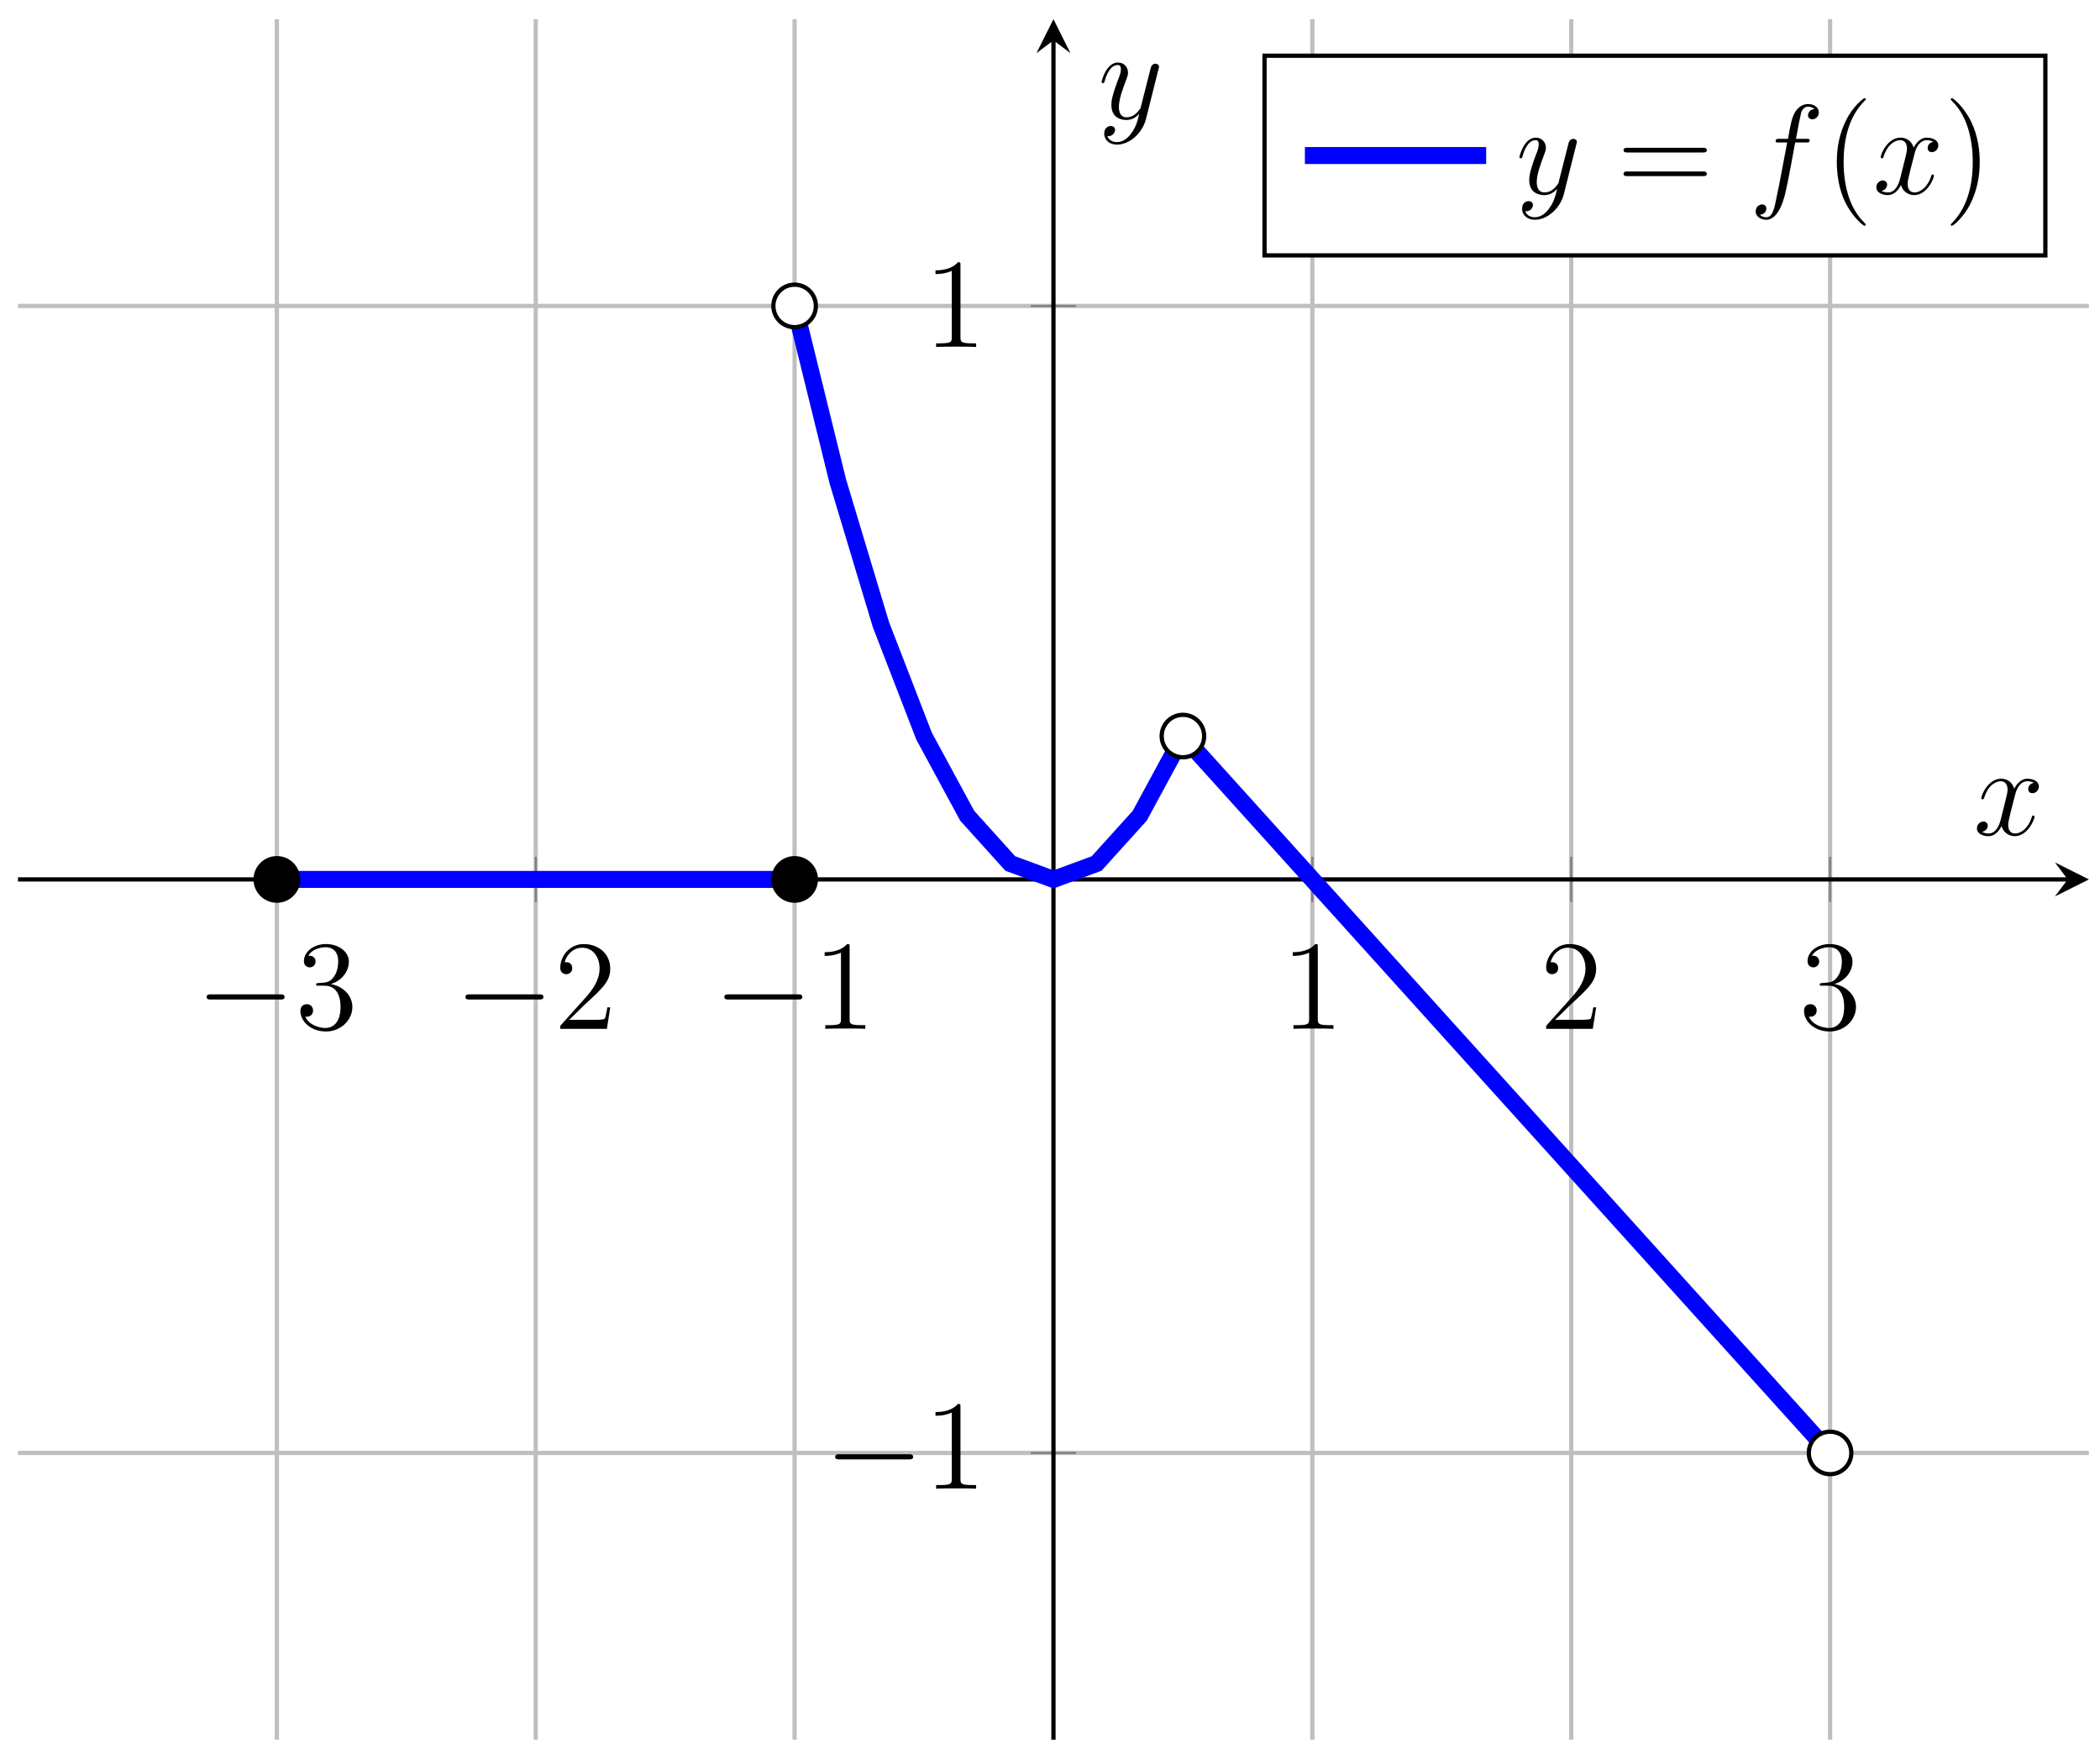
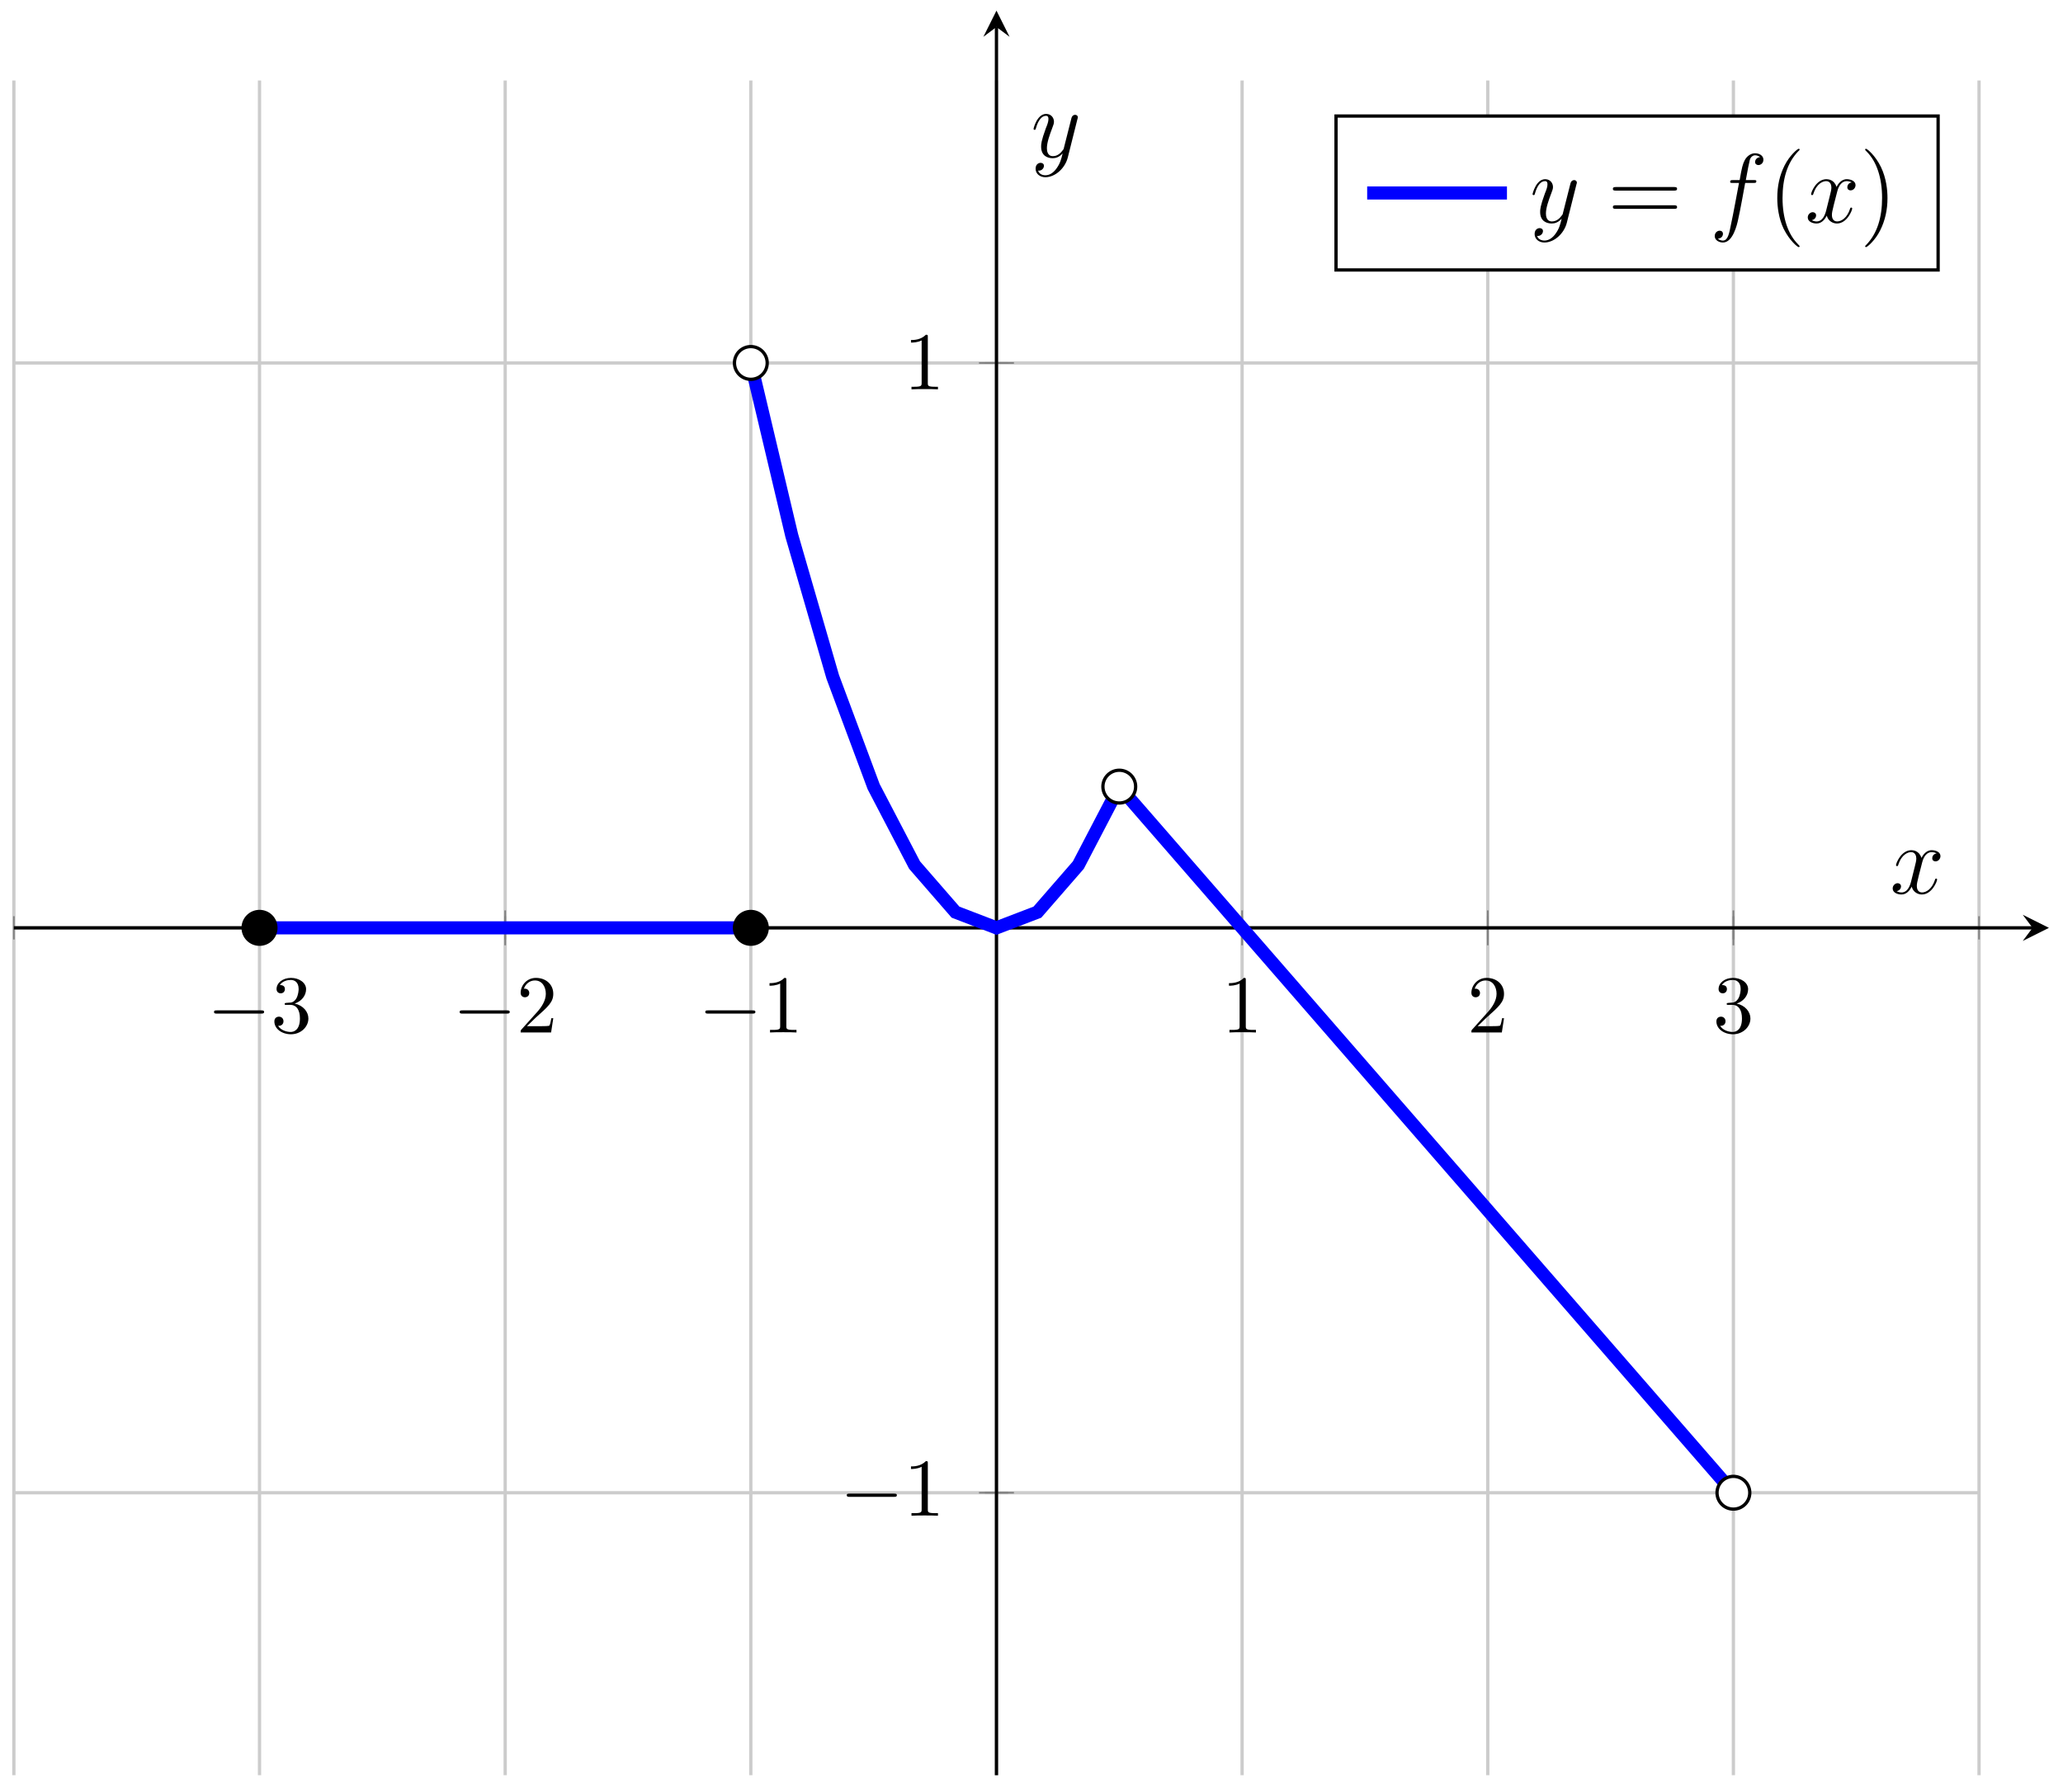
- <svg xmlns="http://www.w3.org/2000/svg" xmlns:xlink="http://www.w3.org/1999/xlink" width="197pt" height="165pt" viewBox="0 0 197 165" version="1.1">
+ <svg xmlns="http://www.w3.org/2000/svg" xmlns:xlink="http://www.w3.org/1999/xlink" width="251pt" height="218pt" viewBox="0 0 251 218" version="1.1">
  <defs>
    <g>
      <symbol overflow="visible" id="glyph0-0">
        <path style="stroke:none;" d="" />
      </symbol>
      <symbol overflow="visible" id="glyph0-1">
-         <path style="stroke:none;" d="M 7.875 -2.75 C 8.078 -2.75 8.297 -2.75 8.297 -2.984 C 8.297 -3.234 8.078 -3.234 7.875 -3.234 L 1.406 -3.234 C 1.203 -3.234 0.984 -3.234 0.984 -2.984 C 0.984 -2.75 1.203 -2.75 1.406 -2.75 Z M 7.875 -2.75 " />
+         <path style="stroke:none;" d="M 6.562 -2.297 C 6.734 -2.297 6.922 -2.297 6.922 -2.5 C 6.922 -2.688 6.734 -2.688 6.562 -2.688 L 1.172 -2.688 C 1 -2.688 0.828 -2.688 0.828 -2.5 C 0.828 -2.297 1 -2.297 1.172 -2.297 Z M 6.562 -2.297 " />
      </symbol>
      <symbol overflow="visible" id="glyph1-0">
        <path style="stroke:none;" d="" />
      </symbol>
      <symbol overflow="visible" id="glyph1-1">
-         <path style="stroke:none;" d="M 2.203 -4.297 C 2 -4.281 1.953 -4.266 1.953 -4.156 C 1.953 -4.047 2.016 -4.047 2.219 -4.047 L 2.766 -4.047 C 3.797 -4.047 4.25 -3.203 4.25 -2.062 C 4.25 -0.484 3.438 -0.078 2.844 -0.078 C 2.266 -0.078 1.297 -0.344 0.938 -1.141 C 1.328 -1.078 1.672 -1.297 1.672 -1.719 C 1.672 -2.062 1.422 -2.312 1.094 -2.312 C 0.797 -2.312 0.484 -2.141 0.484 -1.688 C 0.484 -0.625 1.547 0.25 2.875 0.25 C 4.297 0.25 5.359 -0.844 5.359 -2.047 C 5.359 -3.141 4.469 -4 3.328 -4.203 C 4.359 -4.5 5.031 -5.375 5.031 -6.312 C 5.031 -7.25 4.047 -7.953 2.891 -7.953 C 1.703 -7.953 0.812 -7.219 0.812 -6.344 C 0.812 -5.875 1.188 -5.766 1.359 -5.766 C 1.609 -5.766 1.906 -5.953 1.906 -6.312 C 1.906 -6.688 1.609 -6.859 1.344 -6.859 C 1.281 -6.859 1.25 -6.859 1.219 -6.844 C 1.672 -7.656 2.797 -7.656 2.859 -7.656 C 3.25 -7.656 4.031 -7.484 4.031 -6.312 C 4.031 -6.078 4 -5.422 3.641 -4.906 C 3.281 -4.375 2.875 -4.344 2.562 -4.328 Z M 2.203 -4.297 " />
+         <path style="stroke:none;" d="M 2.891 -3.516 C 3.703 -3.781 4.281 -4.469 4.281 -5.266 C 4.281 -6.078 3.406 -6.641 2.453 -6.641 C 1.453 -6.641 0.688 -6.047 0.688 -5.281 C 0.688 -4.953 0.906 -4.766 1.203 -4.766 C 1.5 -4.766 1.703 -4.984 1.703 -5.281 C 1.703 -5.766 1.234 -5.766 1.094 -5.766 C 1.391 -6.266 2.047 -6.391 2.406 -6.391 C 2.828 -6.391 3.375 -6.172 3.375 -5.281 C 3.375 -5.156 3.344 -4.578 3.094 -4.141 C 2.797 -3.656 2.453 -3.625 2.203 -3.625 C 2.125 -3.609 1.891 -3.594 1.812 -3.594 C 1.734 -3.578 1.672 -3.562 1.672 -3.469 C 1.672 -3.359 1.734 -3.359 1.906 -3.359 L 2.344 -3.359 C 3.156 -3.359 3.531 -2.688 3.531 -1.703 C 3.531 -0.344 2.844 -0.062 2.406 -0.062 C 1.969 -0.062 1.219 -0.234 0.875 -0.812 C 1.219 -0.766 1.531 -0.984 1.531 -1.359 C 1.531 -1.719 1.266 -1.922 0.984 -1.922 C 0.734 -1.922 0.422 -1.781 0.422 -1.344 C 0.422 -0.438 1.344 0.219 2.438 0.219 C 3.656 0.219 4.562 -0.688 4.562 -1.703 C 4.562 -2.516 3.922 -3.297 2.891 -3.516 Z M 2.891 -3.516 " />
      </symbol>
      <symbol overflow="visible" id="glyph1-2">
-         <path style="stroke:none;" d="M 5.266 -2.016 L 5 -2.016 C 4.953 -1.812 4.859 -1.141 4.75 -0.953 C 4.656 -0.844 3.984 -0.844 3.625 -0.844 L 1.406 -0.844 C 1.734 -1.125 2.469 -1.891 2.766 -2.172 C 4.594 -3.844 5.266 -4.469 5.266 -5.656 C 5.266 -7.031 4.172 -7.953 2.781 -7.953 C 1.406 -7.953 0.578 -6.766 0.578 -5.734 C 0.578 -5.125 1.109 -5.125 1.141 -5.125 C 1.406 -5.125 1.703 -5.312 1.703 -5.688 C 1.703 -6.031 1.484 -6.25 1.141 -6.25 C 1.047 -6.25 1.016 -6.25 0.984 -6.234 C 1.203 -7.047 1.859 -7.609 2.625 -7.609 C 3.641 -7.609 4.266 -6.75 4.266 -5.656 C 4.266 -4.641 3.688 -3.75 3 -2.984 L 0.578 -0.281 L 0.578 0 L 4.953 0 Z M 5.266 -2.016 " />
+         <path style="stroke:none;" d="M 1.266 -0.766 L 2.328 -1.797 C 3.875 -3.172 4.469 -3.703 4.469 -4.703 C 4.469 -5.844 3.578 -6.641 2.359 -6.641 C 1.234 -6.641 0.5 -5.719 0.5 -4.828 C 0.5 -4.281 1 -4.281 1.031 -4.281 C 1.203 -4.281 1.547 -4.391 1.547 -4.812 C 1.547 -5.062 1.359 -5.328 1.016 -5.328 C 0.938 -5.328 0.922 -5.328 0.891 -5.312 C 1.109 -5.969 1.656 -6.328 2.234 -6.328 C 3.141 -6.328 3.562 -5.516 3.562 -4.703 C 3.562 -3.906 3.078 -3.125 2.516 -2.5 L 0.609 -0.375 C 0.5 -0.266 0.5 -0.234 0.5 0 L 4.203 0 L 4.469 -1.734 L 4.234 -1.734 C 4.172 -1.438 4.109 -1 4 -0.844 C 3.938 -0.766 3.281 -0.766 3.062 -0.766 Z M 1.266 -0.766 " />
      </symbol>
      <symbol overflow="visible" id="glyph1-3">
-         <path style="stroke:none;" d="M 3.438 -7.656 C 3.438 -7.938 3.438 -7.953 3.203 -7.953 C 2.922 -7.625 2.312 -7.188 1.094 -7.188 L 1.094 -6.844 C 1.359 -6.844 1.953 -6.844 2.625 -7.141 L 2.625 -0.922 C 2.625 -0.484 2.578 -0.344 1.531 -0.344 L 1.156 -0.344 L 1.156 0 C 1.484 -0.031 2.641 -0.031 3.031 -0.031 C 3.438 -0.031 4.578 -0.031 4.906 0 L 4.906 -0.344 L 4.531 -0.344 C 3.484 -0.344 3.438 -0.484 3.438 -0.922 Z M 3.438 -7.656 " />
-       </symbol>
-       <symbol overflow="visible" id="glyph1-4">
-         <path style="stroke:none;" d="M 8.062 -3.875 C 8.234 -3.875 8.453 -3.875 8.453 -4.094 C 8.453 -4.312 8.25 -4.312 8.062 -4.312 L 1.031 -4.312 C 0.859 -4.312 0.641 -4.312 0.641 -4.094 C 0.641 -3.875 0.844 -3.875 1.031 -3.875 Z M 8.062 -1.656 C 8.234 -1.656 8.453 -1.656 8.453 -1.859 C 8.453 -2.094 8.25 -2.094 8.062 -2.094 L 1.031 -2.094 C 0.859 -2.094 0.641 -2.094 0.641 -1.875 C 0.641 -1.656 0.844 -1.656 1.031 -1.656 Z M 8.062 -1.656 " />
-       </symbol>
-       <symbol overflow="visible" id="glyph1-5">
-         <path style="stroke:none;" d="M 3.891 2.906 C 3.891 2.875 3.891 2.844 3.688 2.641 C 2.484 1.438 1.812 -0.531 1.812 -2.969 C 1.812 -5.297 2.375 -7.297 3.766 -8.703 C 3.891 -8.812 3.891 -8.828 3.891 -8.875 C 3.891 -8.938 3.828 -8.969 3.781 -8.969 C 3.625 -8.969 2.641 -8.109 2.062 -6.938 C 1.453 -5.719 1.172 -4.453 1.172 -2.969 C 1.172 -1.906 1.344 -0.484 1.953 0.781 C 2.672 2.219 3.641 3 3.781 3 C 3.828 3 3.891 2.969 3.891 2.906 Z M 3.891 2.906 " />
-       </symbol>
-       <symbol overflow="visible" id="glyph1-6">
-         <path style="stroke:none;" d="M 3.375 -2.969 C 3.375 -3.891 3.25 -5.359 2.578 -6.75 C 1.875 -8.188 0.891 -8.969 0.766 -8.969 C 0.719 -8.969 0.656 -8.938 0.656 -8.875 C 0.656 -8.828 0.656 -8.812 0.859 -8.609 C 2.062 -7.406 2.719 -5.422 2.719 -2.984 C 2.719 -0.672 2.156 1.328 0.781 2.734 C 0.656 2.844 0.656 2.875 0.656 2.906 C 0.656 2.969 0.719 3 0.766 3 C 0.922 3 1.906 2.141 2.484 0.969 C 3.094 -0.25 3.375 -1.547 3.375 -2.969 Z M 3.375 -2.969 " />
+         <path style="stroke:none;" d="M 2.938 -6.375 C 2.938 -6.625 2.938 -6.641 2.703 -6.641 C 2.078 -6 1.203 -6 0.891 -6 L 0.891 -5.688 C 1.094 -5.688 1.672 -5.688 2.188 -5.953 L 2.188 -0.781 C 2.188 -0.422 2.156 -0.312 1.266 -0.312 L 0.953 -0.312 L 0.953 0 C 1.297 -0.031 2.156 -0.031 2.562 -0.031 C 2.953 -0.031 3.828 -0.031 4.172 0 L 4.172 -0.312 L 3.859 -0.312 C 2.953 -0.312 2.938 -0.422 2.938 -0.781 Z M 2.938 -6.375 " />
      </symbol>
      <symbol overflow="visible" id="glyph2-0">
        <path style="stroke:none;" d="" />
      </symbol>
      <symbol overflow="visible" id="glyph2-1">
        <path style="stroke:none;" d="M 5.672 -4.875 C 5.281 -4.812 5.141 -4.516 5.141 -4.297 C 5.141 -4 5.359 -3.906 5.531 -3.906 C 5.891 -3.906 6.141 -4.219 6.141 -4.547 C 6.141 -5.047 5.562 -5.266 5.062 -5.266 C 4.344 -5.266 3.938 -4.547 3.828 -4.328 C 3.547 -5.219 2.812 -5.266 2.594 -5.266 C 1.375 -5.266 0.734 -3.703 0.734 -3.438 C 0.734 -3.391 0.781 -3.328 0.859 -3.328 C 0.953 -3.328 0.984 -3.406 1 -3.453 C 1.406 -4.781 2.219 -5.031 2.562 -5.031 C 3.094 -5.031 3.203 -4.531 3.203 -4.25 C 3.203 -3.984 3.125 -3.703 2.984 -3.125 L 2.578 -1.5 C 2.406 -0.781 2.062 -0.125 1.422 -0.125 C 1.359 -0.125 1.062 -0.125 0.812 -0.281 C 1.25 -0.359 1.344 -0.719 1.344 -0.859 C 1.344 -1.094 1.156 -1.25 0.938 -1.25 C 0.641 -1.25 0.328 -0.984 0.328 -0.609 C 0.328 -0.109 0.891 0.125 1.406 0.125 C 1.984 0.125 2.391 -0.328 2.641 -0.828 C 2.828 -0.125 3.438 0.125 3.875 0.125 C 5.094 0.125 5.734 -1.453 5.734 -1.703 C 5.734 -1.766 5.688 -1.812 5.625 -1.812 C 5.516 -1.812 5.5 -1.75 5.469 -1.656 C 5.141 -0.609 4.453 -0.125 3.906 -0.125 C 3.484 -0.125 3.266 -0.438 3.266 -0.922 C 3.266 -1.188 3.312 -1.375 3.5 -2.156 L 3.922 -3.797 C 4.094 -4.5 4.5 -5.031 5.062 -5.031 C 5.078 -5.031 5.422 -5.031 5.672 -4.875 Z M 5.672 -4.875 " />
      </symbol>
      <symbol overflow="visible" id="glyph2-2">
        <path style="stroke:none;" d="M 3.141 1.344 C 2.828 1.797 2.359 2.203 1.766 2.203 C 1.625 2.203 1.047 2.172 0.875 1.625 C 0.906 1.641 0.969 1.641 0.984 1.641 C 1.344 1.641 1.594 1.328 1.594 1.047 C 1.594 0.781 1.359 0.688 1.188 0.688 C 0.984 0.688 0.578 0.828 0.578 1.406 C 0.578 2.016 1.094 2.438 1.766 2.438 C 2.969 2.438 4.172 1.344 4.5 0.016 L 5.672 -4.656 C 5.688 -4.703 5.719 -4.781 5.719 -4.859 C 5.719 -5.031 5.562 -5.156 5.391 -5.156 C 5.281 -5.156 5.031 -5.109 4.938 -4.75 L 4.047 -1.234 C 4 -1.016 4 -0.984 3.891 -0.859 C 3.656 -0.531 3.266 -0.125 2.688 -0.125 C 2.016 -0.125 1.953 -0.781 1.953 -1.094 C 1.953 -1.781 2.281 -2.703 2.609 -3.562 C 2.734 -3.906 2.812 -4.078 2.812 -4.312 C 2.812 -4.812 2.453 -5.266 1.859 -5.266 C 0.766 -5.266 0.328 -3.531 0.328 -3.438 C 0.328 -3.391 0.375 -3.328 0.453 -3.328 C 0.562 -3.328 0.578 -3.375 0.625 -3.547 C 0.906 -4.547 1.359 -5.031 1.828 -5.031 C 1.938 -5.031 2.141 -5.031 2.141 -4.641 C 2.141 -4.328 2.016 -3.984 1.828 -3.531 C 1.25 -1.953 1.25 -1.562 1.25 -1.281 C 1.25 -0.141 2.062 0.125 2.656 0.125 C 3 0.125 3.438 0.016 3.844 -0.438 L 3.859 -0.422 C 3.688 0.281 3.562 0.75 3.141 1.344 Z M 3.141 1.344 " />
      </symbol>
      <symbol overflow="visible" id="glyph2-3">
        <path style="stroke:none;" d="M 5.328 -4.812 C 5.562 -4.812 5.672 -4.812 5.672 -5.031 C 5.672 -5.156 5.562 -5.156 5.359 -5.156 L 4.391 -5.156 C 4.609 -6.391 4.781 -7.234 4.875 -7.609 C 4.953 -7.906 5.203 -8.172 5.516 -8.172 C 5.766 -8.172 6.016 -8.062 6.125 -7.953 C 5.672 -7.906 5.516 -7.562 5.516 -7.359 C 5.516 -7.125 5.703 -6.984 5.922 -6.984 C 6.172 -6.984 6.531 -7.188 6.531 -7.641 C 6.531 -8.141 6.031 -8.422 5.5 -8.422 C 4.984 -8.422 4.484 -8.031 4.25 -7.562 C 4.031 -7.141 3.906 -6.719 3.641 -5.156 L 2.828 -5.156 C 2.609 -5.156 2.484 -5.156 2.484 -4.938 C 2.484 -4.812 2.562 -4.812 2.797 -4.812 L 3.562 -4.812 C 3.344 -3.688 2.859 -0.984 2.578 0.281 C 2.375 1.328 2.203 2.203 1.609 2.203 C 1.562 2.203 1.219 2.203 1 1.969 C 1.609 1.922 1.609 1.406 1.609 1.391 C 1.609 1.141 1.438 1 1.203 1 C 0.969 1 0.609 1.203 0.609 1.656 C 0.609 2.172 1.141 2.438 1.609 2.438 C 2.828 2.438 3.328 0.25 3.453 -0.344 C 3.672 -1.266 4.25 -4.453 4.312 -4.812 Z M 5.328 -4.812 " />
      </symbol>
+       <symbol overflow="visible" id="glyph3-0">
+         <path style="stroke:none;" d="" />
+       </symbol>
+       <symbol overflow="visible" id="glyph3-1">
+         <path style="stroke:none;" d="M 8.062 -3.875 C 8.234 -3.875 8.453 -3.875 8.453 -4.094 C 8.453 -4.312 8.25 -4.312 8.062 -4.312 L 1.031 -4.312 C 0.859 -4.312 0.641 -4.312 0.641 -4.094 C 0.641 -3.875 0.844 -3.875 1.031 -3.875 Z M 8.062 -1.656 C 8.234 -1.656 8.453 -1.656 8.453 -1.859 C 8.453 -2.094 8.25 -2.094 8.062 -2.094 L 1.031 -2.094 C 0.859 -2.094 0.641 -2.094 0.641 -1.875 C 0.641 -1.656 0.844 -1.656 1.031 -1.656 Z M 8.062 -1.656 " />
+       </symbol>
+       <symbol overflow="visible" id="glyph3-2">
+         <path style="stroke:none;" d="M 3.891 2.906 C 3.891 2.875 3.891 2.844 3.688 2.641 C 2.484 1.438 1.812 -0.531 1.812 -2.969 C 1.812 -5.297 2.375 -7.297 3.766 -8.703 C 3.891 -8.812 3.891 -8.828 3.891 -8.875 C 3.891 -8.938 3.828 -8.969 3.781 -8.969 C 3.625 -8.969 2.641 -8.109 2.062 -6.938 C 1.453 -5.719 1.172 -4.453 1.172 -2.969 C 1.172 -1.906 1.344 -0.484 1.953 0.781 C 2.672 2.219 3.641 3 3.781 3 C 3.828 3 3.891 2.969 3.891 2.906 Z M 3.891 2.906 " />
+       </symbol>
+       <symbol overflow="visible" id="glyph3-3">
+         <path style="stroke:none;" d="M 3.375 -2.969 C 3.375 -3.891 3.25 -5.359 2.578 -6.75 C 1.875 -8.188 0.891 -8.969 0.766 -8.969 C 0.719 -8.969 0.656 -8.938 0.656 -8.875 C 0.656 -8.828 0.656 -8.812 0.859 -8.609 C 2.062 -7.406 2.719 -5.422 2.719 -2.984 C 2.719 -0.672 2.156 1.328 0.781 2.734 C 0.656 2.844 0.656 2.875 0.656 2.906 C 0.656 2.969 0.719 3 0.766 3 C 0.922 3 1.906 2.141 2.484 0.969 C 3.094 -0.25 3.375 -1.547 3.375 -2.969 Z M 3.375 -2.969 " />
+       </symbol>
    </g>
  </defs>
  <g id="surface1">
-     <path style="fill:none;stroke-width:0.399;stroke-linecap:butt;stroke-linejoin:miter;stroke:rgb(75%,75%,75%);stroke-opacity:1;stroke-miterlimit:10;" d="M 24.283 -0.002 L 24.283 161.396 M 48.568 -0.002 L 48.568 161.396 M 72.852 -0.002 L 72.852 161.396 M 121.418 -0.002 L 121.418 161.396 M 145.702 -0.002 L 145.702 161.396 M 169.987 -0.002 L 169.987 161.396 " transform="matrix(1.00002,0,0,-1.00003,1.689134,163.1974)" />
-     <path style="fill:none;stroke-width:0.399;stroke-linecap:butt;stroke-linejoin:miter;stroke:rgb(75%,75%,75%);stroke-opacity:1;stroke-miterlimit:10;" d="M -0.002 26.9 L 194.268 26.9 M -0.002 134.494 L 194.268 134.494 " transform="matrix(1.00002,0,0,-1.00003,1.689134,163.1974)" />
-     <path style="fill:none;stroke-width:0.199;stroke-linecap:butt;stroke-linejoin:miter;stroke:rgb(50%,50%,50%);stroke-opacity:1;stroke-miterlimit:10;" d="M 24.283 78.57 L 24.283 82.824 M 48.568 78.57 L 48.568 82.824 M 72.852 78.57 L 72.852 82.824 M 121.418 78.57 L 121.418 82.824 M 145.702 78.57 L 145.702 82.824 M 169.987 78.57 L 169.987 82.824 " transform="matrix(1.00002,0,0,-1.00003,1.689134,163.1974)" />
-     <path style="fill:none;stroke-width:0.199;stroke-linecap:butt;stroke-linejoin:miter;stroke:rgb(50%,50%,50%);stroke-opacity:1;stroke-miterlimit:10;" d="M 95.008 26.9 L 99.262 26.9 M 95.008 134.494 L 99.262 134.494 " transform="matrix(1.00002,0,0,-1.00003,1.689134,163.1974)" />
-     <path style="fill:none;stroke-width:0.399;stroke-linecap:butt;stroke-linejoin:miter;stroke:rgb(0%,0%,0%);stroke-opacity:1;stroke-miterlimit:10;" d="M -0.002 80.699 L 192.276 80.699 " transform="matrix(1.00002,0,0,-1.00003,1.689134,163.1974)" />
-     <path style=" stroke:none;fill-rule:nonzero;fill:rgb(0%,0%,0%);fill-opacity:1;" d="M 195.961 82.496 L 192.773 80.902 L 193.969 82.496 L 192.773 84.09 " />
-     <path style="fill:none;stroke-width:0.399;stroke-linecap:butt;stroke-linejoin:miter;stroke:rgb(0%,0%,0%);stroke-opacity:1;stroke-miterlimit:10;" d="M 97.133 -0.002 L 97.133 159.404 " transform="matrix(1.00002,0,0,-1.00003,1.689134,163.1974)" />
-     <path style=" stroke:none;fill-rule:nonzero;fill:rgb(0%,0%,0%);fill-opacity:1;" d="M 98.824 1.797 L 97.23 4.984 L 98.824 3.789 L 100.418 4.984 " />
+     <path style="fill:none;stroke-width:0.399;stroke-linecap:butt;stroke-linejoin:miter;stroke:rgb(79.999%,79.999%,79.999%);stroke-opacity:1;stroke-miterlimit:10;" d="M -0.002 0.001 L -0.002 206.224 M 29.885 0.001 L 29.885 206.224 M 59.776 0.001 L 59.776 206.224 M 89.663 0.001 L 89.663 206.224 M 119.549 0.001 L 119.549 206.224 M 149.436 0.001 L 149.436 206.224 M 179.323 0.001 L 179.323 206.224 M 209.209 0.001 L 209.209 206.224 M 239.096 0.001 L 239.096 206.224 " transform="matrix(1,0,0,-1.00002,1.689,216.0248)" />
+     <path style="fill:none;stroke-width:0.399;stroke-linecap:butt;stroke-linejoin:miter;stroke:rgb(79.999%,79.999%,79.999%);stroke-opacity:1;stroke-miterlimit:10;" d="M -0.002 34.372 L 239.096 34.372 M -0.002 103.113 L 239.096 103.113 M -0.002 171.853 L 239.096 171.853 " transform="matrix(1,0,0,-1.00002,1.689,216.0248)" />
+     <path style="fill:none;stroke-width:0.199;stroke-linecap:butt;stroke-linejoin:miter;stroke:rgb(50%,50%,50%);stroke-opacity:1;stroke-miterlimit:10;" d="M -0.002 101.695 L -0.002 104.531 M 29.885 101.695 L 29.885 104.531 M 59.776 101.695 L 59.776 104.531 M 89.663 101.695 L 89.663 104.531 M 119.549 101.695 L 119.549 104.531 M 149.436 101.695 L 149.436 104.531 M 179.323 101.695 L 179.323 104.531 M 209.209 101.695 L 209.209 104.531 M 239.096 101.695 L 239.096 104.531 " transform="matrix(1,0,0,-1.00002,1.689,216.0248)" />
+     <path style="fill:none;stroke-width:0.199;stroke-linecap:butt;stroke-linejoin:miter;stroke:rgb(50%,50%,50%);stroke-opacity:1;stroke-miterlimit:10;" d="M 29.885 100.988 L 29.885 105.238 M 59.776 100.988 L 59.776 105.238 M 89.663 100.988 L 89.663 105.238 M 149.436 100.988 L 149.436 105.238 M 179.323 100.988 L 179.323 105.238 M 209.209 100.988 L 209.209 105.238 " transform="matrix(1,0,0,-1.00002,1.689,216.0248)" />
+     <path style="fill:none;stroke-width:0.199;stroke-linecap:butt;stroke-linejoin:miter;stroke:rgb(50%,50%,50%);stroke-opacity:1;stroke-miterlimit:10;" d="M 118.131 34.372 L 120.967 34.372 M 118.131 103.113 L 120.967 103.113 M 118.131 171.853 L 120.967 171.853 " transform="matrix(1,0,0,-1.00002,1.689,216.0248)" />
+     <path style="fill:none;stroke-width:0.199;stroke-linecap:butt;stroke-linejoin:miter;stroke:rgb(50%,50%,50%);stroke-opacity:1;stroke-miterlimit:10;" d="M 117.424 34.372 L 121.674 34.372 M 117.424 171.853 L 121.674 171.853 " transform="matrix(1,0,0,-1.00002,1.689,216.0248)" />
+     <path style="fill:none;stroke-width:0.399;stroke-linecap:butt;stroke-linejoin:miter;stroke:rgb(0%,0%,0%);stroke-opacity:1;stroke-miterlimit:10;" d="M -0.002 103.113 L 245.608 103.113 " transform="matrix(1,0,0,-1.00002,1.689,216.0248)" />
+     <path style=" stroke:none;fill-rule:nonzero;fill:rgb(0%,0%,0%);fill-opacity:1;" d="M 249.289 112.91 L 246.102 111.316 L 247.297 112.91 L 246.102 114.504 " />
+     <path style="fill:none;stroke-width:0.399;stroke-linecap:butt;stroke-linejoin:miter;stroke:rgb(0%,0%,0%);stroke-opacity:1;stroke-miterlimit:10;" d="M 119.549 0.001 L 119.549 212.735 " transform="matrix(1,0,0,-1.00002,1.689,216.0248)" />
+     <path style=" stroke:none;fill-rule:nonzero;fill:rgb(0%,0%,0%);fill-opacity:1;" d="M 121.238 1.293 L 119.645 4.48 L 121.238 3.285 L 122.832 4.48 " />
    <g style="fill:rgb(0%,0%,0%);fill-opacity:1;">
-       <use xlink:href="#glyph0-1" x="18.397" y="96.512" />
+       <use xlink:href="#glyph0-1" x="25.211" y="125.641" />
    </g>
    <g style="fill:rgb(0%,0%,0%);fill-opacity:1;">
-       <use xlink:href="#glyph1-1" x="27.697" y="96.512" />
+       <use xlink:href="#glyph1-1" x="32.96" y="125.641" />
    </g>
    <g style="fill:rgb(0%,0%,0%);fill-opacity:1;">
-       <use xlink:href="#glyph0-1" x="42.681" y="96.512" />
+       <use xlink:href="#glyph0-1" x="55.098" y="125.641" />
    </g>
    <g style="fill:rgb(0%,0%,0%);fill-opacity:1;">
-       <use xlink:href="#glyph1-2" x="51.98" y="96.512" />
+       <use xlink:href="#glyph1-2" x="62.847" y="125.641" />
    </g>
    <g style="fill:rgb(0%,0%,0%);fill-opacity:1;">
-       <use xlink:href="#glyph0-1" x="66.965" y="96.512" />
+       <use xlink:href="#glyph0-1" x="84.985" y="125.641" />
    </g>
    <g style="fill:rgb(0%,0%,0%);fill-opacity:1;">
-       <use xlink:href="#glyph1-3" x="76.265" y="96.512" />
+       <use xlink:href="#glyph1-3" x="92.734" y="125.641" />
    </g>
    <g style="fill:rgb(0%,0%,0%);fill-opacity:1;">
-       <use xlink:href="#glyph1-3" x="120.184" y="96.512" />
+       <use xlink:href="#glyph1-3" x="148.634" y="125.641" />
    </g>
    <g style="fill:rgb(0%,0%,0%);fill-opacity:1;">
-       <use xlink:href="#glyph1-2" x="144.467" y="96.512" />
+       <use xlink:href="#glyph1-2" x="178.521" y="125.641" />
    </g>
    <g style="fill:rgb(0%,0%,0%);fill-opacity:1;">
-       <use xlink:href="#glyph1-1" x="168.751" y="96.512" />
+       <use xlink:href="#glyph1-1" x="208.408" y="125.641" />
    </g>
    <g style="fill:rgb(0%,0%,0%);fill-opacity:1;">
-       <use xlink:href="#glyph0-1" x="77.364" y="139.652" />
+       <use xlink:href="#glyph0-1" x="102.197" y="184.448" />
    </g>
    <g style="fill:rgb(0%,0%,0%);fill-opacity:1;">
-       <use xlink:href="#glyph1-3" x="86.663" y="139.652" />
+       <use xlink:href="#glyph1-3" x="109.946" y="184.448" />
    </g>
    <g style="fill:rgb(0%,0%,0%);fill-opacity:1;">
-       <use xlink:href="#glyph1-3" x="86.663" y="32.55" />
+       <use xlink:href="#glyph1-3" x="109.946" y="47.377" />
    </g>
-     <path style="fill:none;stroke-width:1.594;stroke-linecap:butt;stroke-linejoin:miter;stroke:rgb(0%,0%,100%);stroke-opacity:1;stroke-miterlimit:10;" d="M 24.283 80.699 L 72.848 80.699 " transform="matrix(1.00002,0,0,-1.00003,1.689134,163.1974)" />
-     <path style="fill:none;stroke-width:1.594;stroke-linecap:butt;stroke-linejoin:miter;stroke:rgb(0%,0%,100%);stroke-opacity:1;stroke-miterlimit:10;" d="M 72.852 134.494 L 76.899 118.057 L 80.946 104.608 L 84.993 94.148 L 89.04 86.675 L 93.086 82.191 L 97.133 80.699 L 101.18 82.191 L 105.227 86.671 L 109.274 94.144 " transform="matrix(1.00002,0,0,-1.00003,1.689134,163.1974)" />
-     <path style="fill:none;stroke-width:1.594;stroke-linecap:butt;stroke-linejoin:miter;stroke:rgb(0%,0%,100%);stroke-opacity:1;stroke-miterlimit:10;" d="M 109.277 94.148 L 116.023 86.675 L 122.765 79.203 L 136.257 64.258 L 143.003 56.789 L 149.749 49.317 L 156.491 41.845 L 169.983 26.9 " transform="matrix(1.00002,0,0,-1.00003,1.689134,163.1974)" />
-     <path style="fill-rule:nonzero;fill:rgb(0%,0%,0%);fill-opacity:1;stroke-width:0.399;stroke-linecap:butt;stroke-linejoin:miter;stroke:rgb(0%,0%,0%);stroke-opacity:1;stroke-miterlimit:10;" d="M 26.275 80.699 C 26.275 81.797 25.385 82.691 24.283 82.691 C 23.181 82.691 22.291 81.797 22.291 80.699 C 22.291 79.597 23.181 78.707 24.283 78.707 C 25.385 78.707 26.275 79.597 26.275 80.699 Z M 26.275 80.699 " transform="matrix(1.00002,0,0,-1.00003,1.689134,163.1974)" />
-     <path style="fill-rule:nonzero;fill:rgb(0%,0%,0%);fill-opacity:1;stroke-width:0.399;stroke-linecap:butt;stroke-linejoin:miter;stroke:rgb(0%,0%,0%);stroke-opacity:1;stroke-miterlimit:10;" d="M 74.845 80.699 C 74.845 81.797 73.95 82.691 72.852 82.691 C 71.751 82.691 70.86 81.797 70.86 80.699 C 70.86 79.597 71.751 78.707 72.852 78.707 C 73.95 78.707 74.845 79.597 74.845 80.699 Z M 74.845 80.699 " transform="matrix(1.00002,0,0,-1.00003,1.689134,163.1974)" />
-     <path style="fill-rule:nonzero;fill:rgb(100%,100%,100%);fill-opacity:1;stroke-width:0.399;stroke-linecap:butt;stroke-linejoin:miter;stroke:rgb(0%,0%,0%);stroke-opacity:1;stroke-miterlimit:10;" d="M 74.845 134.494 C 74.845 135.596 73.95 136.49 72.852 136.49 C 71.751 136.49 70.86 135.596 70.86 134.494 C 70.86 133.397 71.751 132.502 72.852 132.502 C 73.95 132.502 74.845 133.397 74.845 134.494 Z M 74.845 134.494 " transform="matrix(1.00002,0,0,-1.00003,1.689134,163.1974)" />
-     <path style="fill-rule:nonzero;fill:rgb(100%,100%,100%);fill-opacity:1;stroke-width:0.399;stroke-linecap:butt;stroke-linejoin:miter;stroke:rgb(0%,0%,0%);stroke-opacity:1;stroke-miterlimit:10;" d="M 111.27 94.148 C 111.27 95.249 110.375 96.14 109.277 96.14 C 108.176 96.14 107.285 95.249 107.285 94.148 C 107.285 93.046 108.176 92.156 109.277 92.156 C 110.375 92.156 111.27 93.046 111.27 94.148 Z M 111.27 94.148 " transform="matrix(1.00002,0,0,-1.00003,1.689134,163.1974)" />
-     <path style="fill-rule:nonzero;fill:rgb(100%,100%,100%);fill-opacity:1;stroke-width:0.399;stroke-linecap:butt;stroke-linejoin:miter;stroke:rgb(0%,0%,0%);stroke-opacity:1;stroke-miterlimit:10;" d="M 171.979 26.9 C 171.979 28.001 171.085 28.892 169.987 28.892 C 168.886 28.892 167.991 28.001 167.991 26.9 C 167.991 25.798 168.886 24.908 169.987 24.908 C 171.085 24.908 171.979 25.798 171.979 26.9 Z M 171.979 26.9 " transform="matrix(1.00002,0,0,-1.00003,1.689134,163.1974)" />
+     <path style="fill:none;stroke-width:1.594;stroke-linecap:butt;stroke-linejoin:miter;stroke:rgb(0%,0%,100%);stroke-opacity:1;stroke-miterlimit:10;" d="M 29.885 103.113 L 89.659 103.113 " transform="matrix(1,0,0,-1.00002,1.689,216.0248)" />
+     <path style="fill:none;stroke-width:1.594;stroke-linecap:butt;stroke-linejoin:miter;stroke:rgb(0%,0%,100%);stroke-opacity:1;stroke-miterlimit:10;" d="M 89.663 171.853 L 94.643 150.85 L 99.624 133.667 L 104.604 120.3 L 109.584 110.753 L 114.565 105.023 L 119.545 103.113 L 124.53 105.023 L 129.51 110.749 L 134.491 120.296 " transform="matrix(1,0,0,-1.00002,1.689,216.0248)" />
+     <path style="fill:none;stroke-width:1.594;stroke-linecap:butt;stroke-linejoin:miter;stroke:rgb(0%,0%,100%);stroke-opacity:1;stroke-miterlimit:10;" d="M 134.491 120.3 L 142.795 110.749 L 167.698 82.109 L 176.002 72.562 L 200.905 43.922 L 209.209 34.372 " transform="matrix(1,0,0,-1.00002,1.689,216.0248)" />
+     <path style="fill-rule:nonzero;fill:rgb(0%,0%,0%);fill-opacity:1;stroke-width:0.399;stroke-linecap:butt;stroke-linejoin:miter;stroke:rgb(0%,0%,0%);stroke-opacity:1;stroke-miterlimit:10;" d="M 31.881 103.113 C 31.881 104.214 30.987 105.105 29.885 105.105 C 28.788 105.105 27.893 104.214 27.893 103.113 C 27.893 102.011 28.788 101.12 29.885 101.12 C 30.987 101.12 31.881 102.011 31.881 103.113 Z M 31.881 103.113 " transform="matrix(1,0,0,-1.00002,1.689,216.0248)" />
+     <path style="fill-rule:nonzero;fill:rgb(0%,0%,0%);fill-opacity:1;stroke-width:0.399;stroke-linecap:butt;stroke-linejoin:miter;stroke:rgb(0%,0%,0%);stroke-opacity:1;stroke-miterlimit:10;" d="M 91.655 103.113 C 91.655 104.214 90.76 105.105 89.663 105.105 C 88.561 105.105 87.67 104.214 87.67 103.113 C 87.67 102.011 88.561 101.12 89.663 101.12 C 90.76 101.12 91.655 102.011 91.655 103.113 Z M 91.655 103.113 " transform="matrix(1,0,0,-1.00002,1.689,216.0248)" />
+     <path style="fill-rule:nonzero;fill:rgb(100%,100%,100%);fill-opacity:1;stroke-width:0.399;stroke-linecap:butt;stroke-linejoin:miter;stroke:rgb(0%,0%,0%);stroke-opacity:1;stroke-miterlimit:10;" d="M 91.655 171.853 C 91.655 172.955 90.76 173.846 89.663 173.846 C 88.561 173.846 87.67 172.955 87.67 171.853 C 87.67 170.756 88.561 169.861 89.663 169.861 C 90.76 169.861 91.655 170.756 91.655 171.853 Z M 91.655 171.853 " transform="matrix(1,0,0,-1.00002,1.689,216.0248)" />
+     <path style="fill-rule:nonzero;fill:rgb(100%,100%,100%);fill-opacity:1;stroke-width:0.399;stroke-linecap:butt;stroke-linejoin:miter;stroke:rgb(0%,0%,0%);stroke-opacity:1;stroke-miterlimit:10;" d="M 136.483 120.3 C 136.483 121.397 135.592 122.292 134.491 122.292 C 133.393 122.292 132.499 121.397 132.499 120.3 C 132.499 119.198 133.393 118.304 134.491 118.304 C 135.592 118.304 136.483 119.198 136.483 120.3 Z M 136.483 120.3 " transform="matrix(1,0,0,-1.00002,1.689,216.0248)" />
+     <path style="fill-rule:nonzero;fill:rgb(100%,100%,100%);fill-opacity:1;stroke-width:0.399;stroke-linecap:butt;stroke-linejoin:miter;stroke:rgb(0%,0%,0%);stroke-opacity:1;stroke-miterlimit:10;" d="M 211.202 34.372 C 211.202 35.469 210.311 36.364 209.209 36.364 C 208.108 36.364 207.217 35.469 207.217 34.372 C 207.217 33.27 208.108 32.38 209.209 32.38 C 210.311 32.38 211.202 33.27 211.202 34.372 Z M 211.202 34.372 " transform="matrix(1,0,0,-1.00002,1.689,216.0248)" />
    <g style="fill:rgb(0%,0%,0%);fill-opacity:1;">
-       <use xlink:href="#glyph2-1" x="185.126" y="78.314" />
+       <use xlink:href="#glyph2-1" x="229.95" y="108.726" />
    </g>
    <g style="fill:rgb(0%,0%,0%);fill-opacity:1;">
-       <use xlink:href="#glyph2-2" x="103.009" y="11.13" />
+       <use xlink:href="#glyph2-2" x="125.421" y="19.127" />
    </g>
-     <path style="fill-rule:nonzero;fill:rgb(100%,100%,100%);fill-opacity:1;stroke-width:0.399;stroke-linecap:butt;stroke-linejoin:miter;stroke:rgb(0%,0%,0%);stroke-opacity:1;stroke-miterlimit:10;" d="M 116.934 139.236 L 190.182 139.236 L 190.182 157.966 L 116.934 157.966 Z M 116.934 139.236 " transform="matrix(1.00002,0,0,-1.00003,1.689134,163.1974)" />
-     <path style="fill:none;stroke-width:1.594;stroke-linecap:butt;stroke-linejoin:miter;stroke:rgb(0%,0%,100%);stroke-opacity:1;stroke-miterlimit:10;" d="M 0.001 0.001 L 17.008 0.001 " transform="matrix(1.00002,0,0,-1.00003,122.4095,14.59096)" />
+     <path style="fill-rule:nonzero;fill:rgb(100%,100%,100%);fill-opacity:1;stroke-width:0.399;stroke-linecap:butt;stroke-linejoin:miter;stroke:rgb(0%,0%,0%);stroke-opacity:1;stroke-miterlimit:10;" d="M 160.862 183.17 L 234.116 183.17 L 234.116 201.9 L 160.862 201.9 Z M 160.862 183.17 " transform="matrix(1,0,0,-1.00002,1.689,216.0248)" />
+     <path style="fill:none;stroke-width:1.594;stroke-linecap:butt;stroke-linejoin:miter;stroke:rgb(0%,0%,100%);stroke-opacity:1;stroke-miterlimit:10;" d="M 0.002 0.001 L 17.01 0.001 " transform="matrix(1,0,0,-1.00002,166.338,23.48499)" />
    <g style="fill:rgb(0%,0%,0%);fill-opacity:1;">
-       <use xlink:href="#glyph2-2" x="142.208" y="18.178" />
+       <use xlink:href="#glyph2-2" x="186.136" y="27.072" />
    </g>
    <g style="fill:rgb(0%,0%,0%);fill-opacity:1;">
-       <use xlink:href="#glyph1-4" x="151.665" y="18.178" />
+       <use xlink:href="#glyph3-1" x="195.593" y="27.072" />
    </g>
    <g style="fill:rgb(0%,0%,0%);fill-opacity:1;">
-       <use xlink:href="#glyph2-3" x="164.091" y="18.178" />
+       <use xlink:href="#glyph2-3" x="208.019" y="27.072" />
    </g>
    <g style="fill:rgb(0%,0%,0%);fill-opacity:1;">
-       <use xlink:href="#glyph1-5" x="171.138" y="18.178" />
+       <use xlink:href="#glyph3-2" x="215.065" y="27.072" />
    </g>
    <g style="fill:rgb(0%,0%,0%);fill-opacity:1;">
-       <use xlink:href="#glyph2-1" x="175.691" y="18.178" />
+       <use xlink:href="#glyph2-1" x="219.618" y="27.072" />
    </g>
    <g style="fill:rgb(0%,0%,0%);fill-opacity:1;">
-       <use xlink:href="#glyph1-6" x="182.343" y="18.178" />
+       <use xlink:href="#glyph3-3" x="226.27" y="27.072" />
    </g>
  </g>
</svg>
